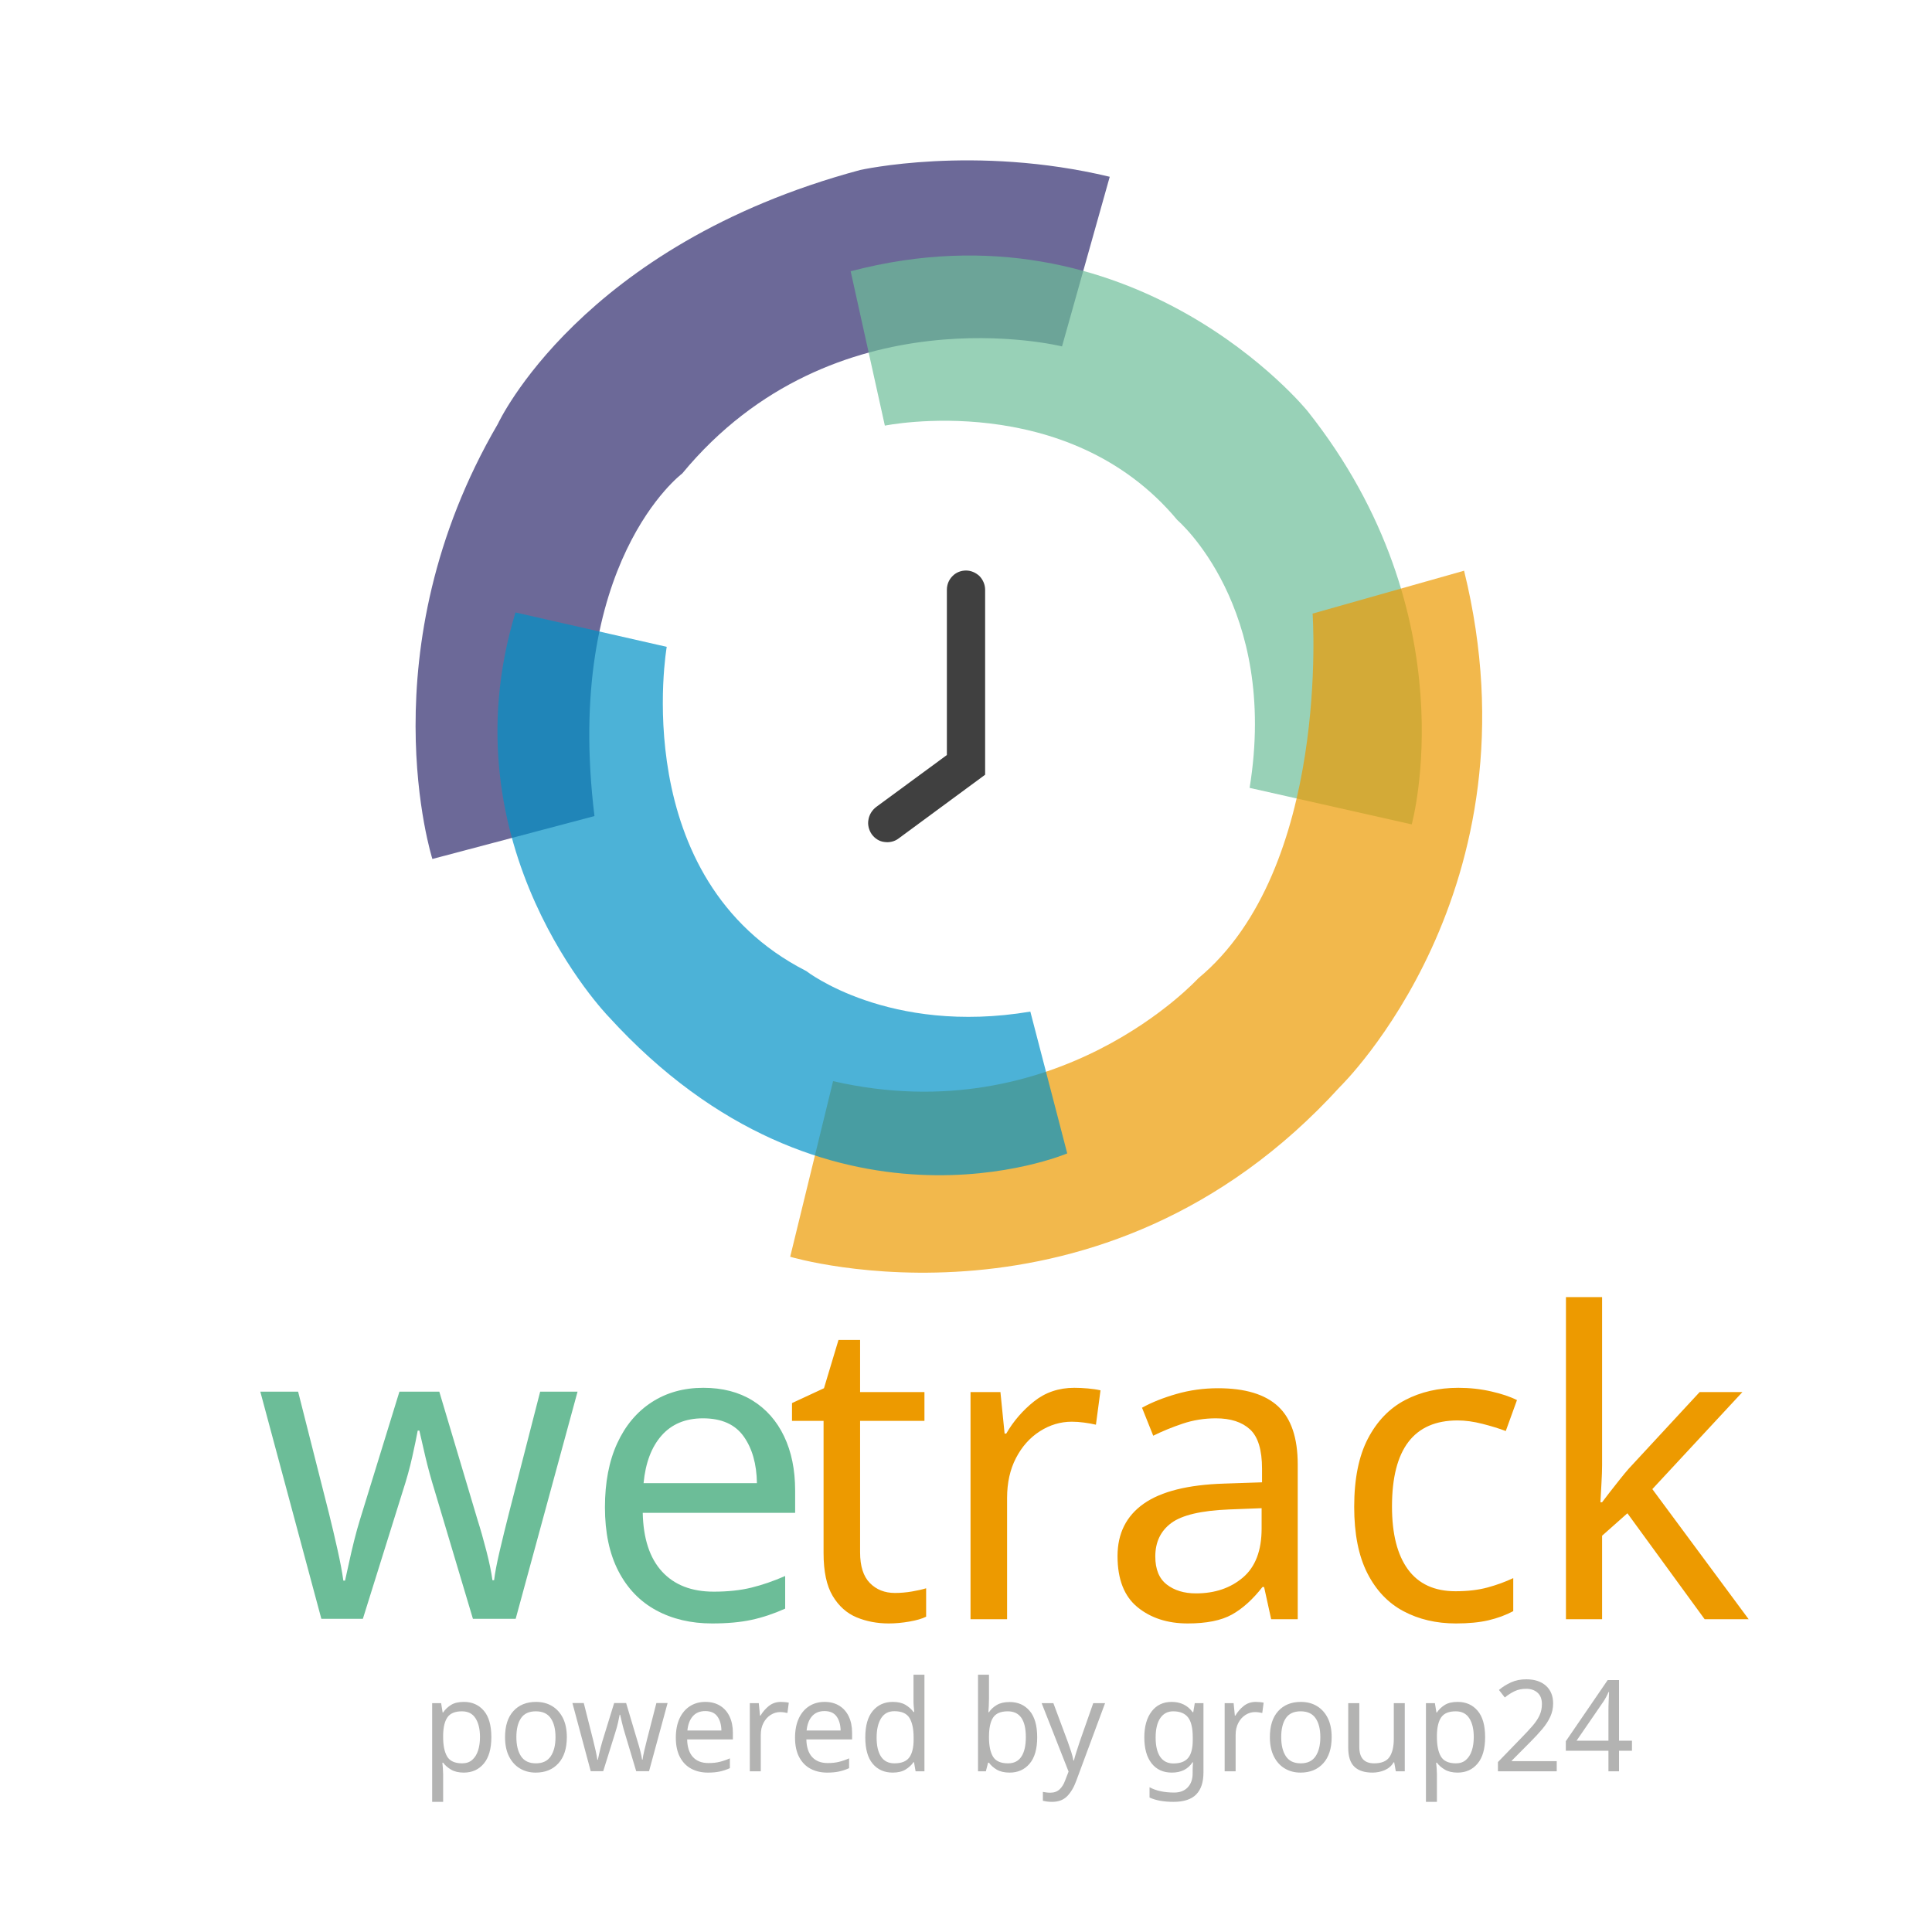
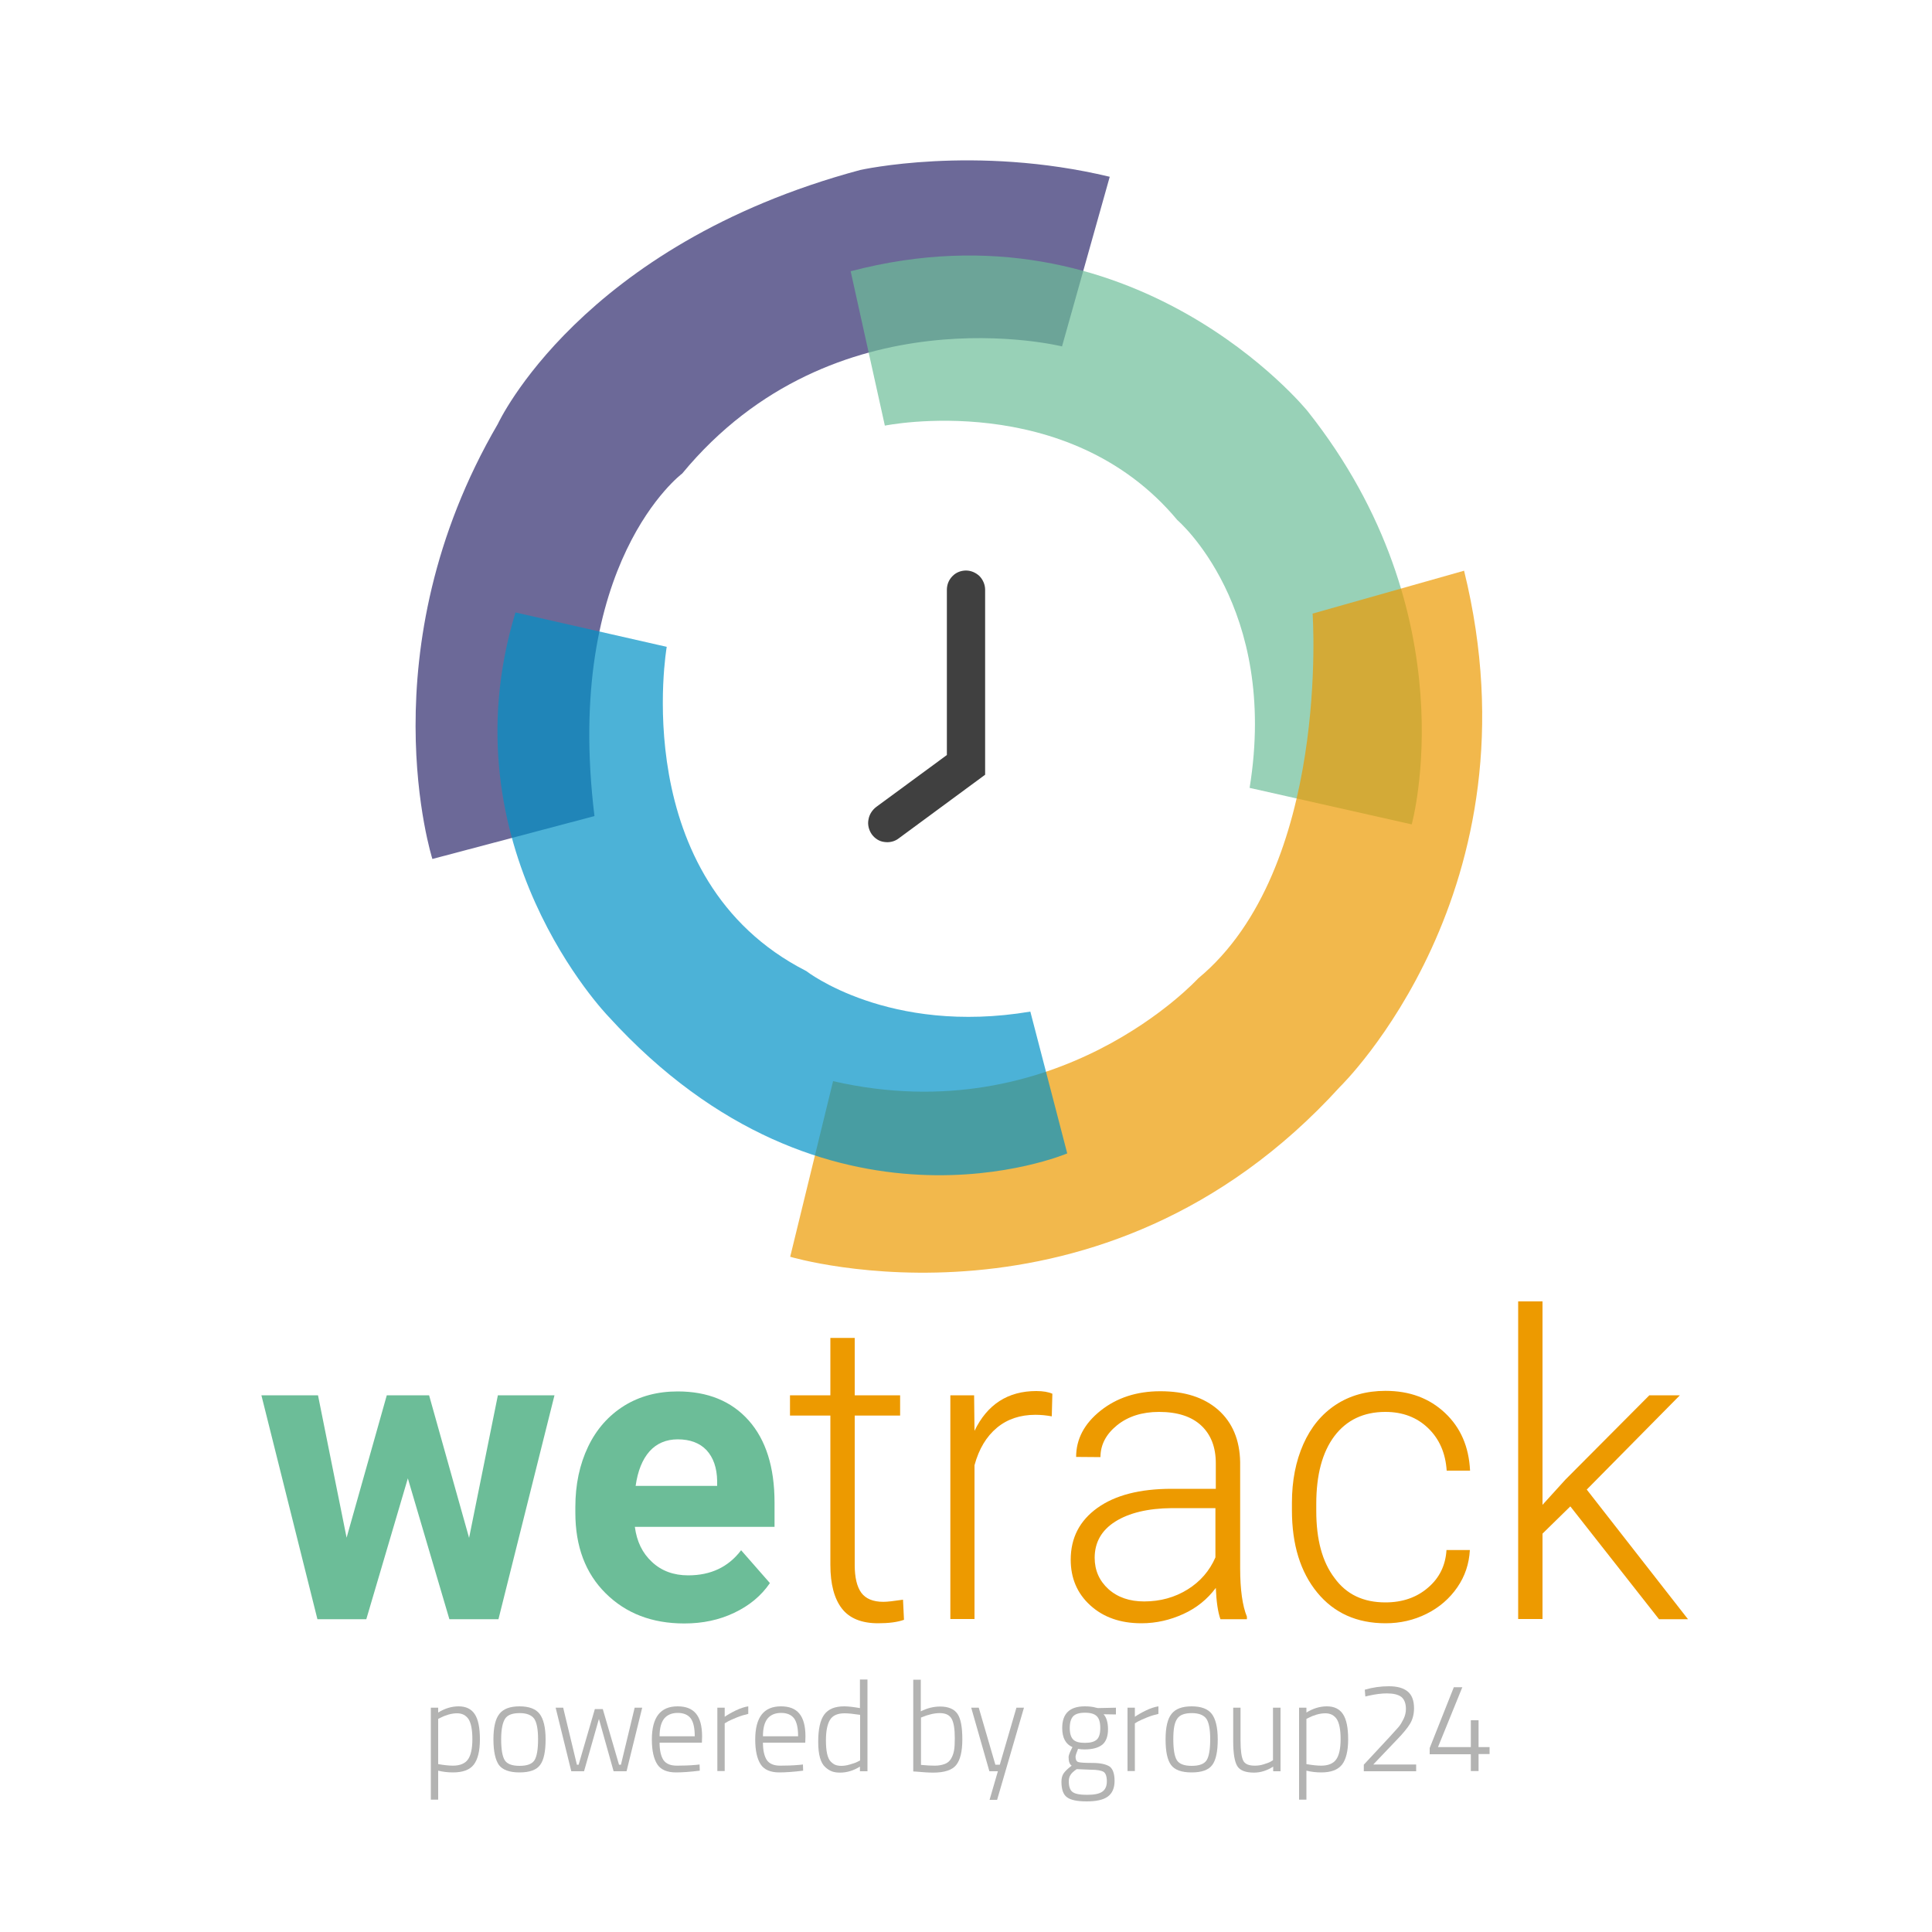
<svg xmlns="http://www.w3.org/2000/svg" version="1.1" id="Ebene_1" x="0px" y="0px" viewBox="0 0 1000 1000" style="enable-background:new 0 0 1000 1000;" xml:space="preserve">
  <style type="text/css">
- 	.st0{fill:none;}
- 	.st1{fill:#6CBD98;}
- 	.st2{font-family:'Roboto-Bold';}
- 	.st3{font-size:219.368px;}
- 	.st4{fill:#ED9A00;}
- 	.st5{font-family:'Roboto-Light';}
- 	.st6{fill:#B3B3B2;}
- 	.st7{font-family:'TitilliumWeb-Light';}
- 	.st8{font-size:65.811px;}
- 	.st9{opacity:0.7;fill:#2D296C;}
- 	.st10{opacity:0.7;fill:#6CBD98;}
- 	.st11{opacity:0.7;fill:#ED9A00;}
- 	.st12{opacity:0.7;fill:#0092C6;}
- 	.st13{opacity:0.75;}
+ 	.st0{fill:#6CBD98;}
+ 	.st1{fill:#ED9A00;}
+ 	.st2{fill:#B3B3B2;}
+ 	.st3{opacity:0.7;fill:#2D296C;}
+ 	.st4{opacity:0.7;fill:#6CBD98;}
+ 	.st5{opacity:0.7;fill:#ED9A00;}
+ 	.st6{opacity:0.7;fill:#0092C6;}
+ 	.st7{opacity:0.75;}
</style>
-   <rect x="132.4" y="673.6" class="st0" width="1599.8" height="308.6" />
-   <text transform="matrix(0.9797 0 0 1 132.3774 838.1084)">
-     <tspan x="0" y="0" class="st1 st2 st3">we</tspan>
-     <tspan x="279.8" y="0" class="st4 st5 st3">track</tspan>
-   </text>
-   <rect x="218.2" y="869.3" class="st0" width="1599.8" height="308.6" />
-   <text transform="matrix(0.9797 0 0 1 218.2095 916.8398)" class="st6 st7 st8">powered by group24</text>
  <g>
-     <path class="st9" d="M574.4,91.5l-24.7,87.8c0,0-118-29.4-196.6,65.8c0,0-61.5,45.9-45.4,177.3l-83.9,22.2c0,0-34.5-108,33.9-225.2   c0,0,42.6-92.5,187.5-131.4C445.2,88,504.3,74.7,574.4,91.5z" />
-     <path class="st10" d="M458,220.3c0,0,94.6-19.3,151.4,48.9c0,0,52.6,44.8,37.4,138.6l83.9,18.9c0,0,30-108.2-53.9-213.9   c0,0-89.7-111-236.5-72.4L458,220.3z" />
-     <path class="st11" d="M431.2,559.6L409,650.5c0,0,160.8,48.1,284.6-88c0,0,104.9-101.8,64.2-267.1l-78.4,22.2   c0,0,9.3,132-59.2,188.8C620.2,506.3,547.6,586.3,431.2,559.6z" />
-     <path class="st12" d="M345.1,334.8c0,0-21,120.3,72.2,167.8c0,0,42.6,33.3,116,21l19.1,73.4c0,0-124.6,53.1-237.5-70.9   c0,0-85.1-87.6-48.1-209.1L345.1,334.8z" />
-     <path class="st13" d="M451.2,431.8c-1.5-2.2-2.2-4.9-1.7-7.5c0.4-2.6,1.9-5,4-6.6l36.6-26.9v-85.5c0-2.7,1-5.2,2.9-7.1   c1.8-1.9,4.4-2.9,7-2.9s5.1,1.1,7,2.9c1.8,1.9,2.9,4.4,2.9,7.1v95.7l-44.8,33c-2.1,1.6-4.8,2.2-7.4,1.8   C455.1,435.5,452.8,434,451.2,431.8L451.2,431.8z" />
+     <path class="st0" d="M242.8,796l14.9-73.8H287l-29,115.9h-25.4l-21.5-72.9l-21.5,72.9h-25.3l-29-115.9h29.3l14.8,73.7l20.8-73.7   h21.9L242.8,796z" />
+     <path class="st0" d="M354.2,840.3c-16.7,0-30.2-5.2-40.7-15.6c-10.5-10.4-15.7-24.3-15.7-41.7v-3c0-11.6,2.2-22,6.6-31.2   c4.4-9.2,10.7-16.2,18.7-21.2c8.1-5,17.3-7.4,27.7-7.4c15.5,0,27.8,5,36.7,15c8.9,10,13.4,24.2,13.4,42.5v12.6h-72.3   c1,7.6,3.9,13.6,8.9,18.2c4.9,4.6,11.2,6.9,18.7,6.9c11.7,0,20.8-4.3,27.4-13l14.9,17c-4.5,6.6-10.7,11.7-18.5,15.4   S363.7,840.3,354.2,840.3z M350.8,745c-6,0-10.9,2.1-14.6,6.2c-3.7,4.2-6.1,10.1-7.2,17.9h42.2v-2.5c-0.1-6.9-2-12.2-5.5-16   C362.2,746.9,357.2,745,350.8,745z" />
+     <path class="st1" d="M442.4,692.5v29.7h23.5v10.5h-23.5V810c0,6.4,1.1,11.2,3.4,14.4c2.3,3.1,6.1,4.7,11.4,4.7   c2.1,0,5.5-0.4,10.2-1.1l0.5,10.4c-3.3,1.2-7.8,1.8-13.4,1.8c-8.6,0-14.9-2.6-18.8-7.7c-3.9-5.1-5.9-12.6-5.9-22.5v-77.3h-20.9   v-10.5h20.9v-29.7H442.4z" />
+     <path class="st1" d="M544.4,733.1c-2.7-0.5-5.5-0.8-8.5-0.8c-7.8,0-14.5,2.2-19.9,6.7c-5.4,4.5-9.3,10.9-11.6,19.4v79.6h-12.5   V722.2h12.3l0.2,18.4c6.6-13.7,17.3-20.6,32-20.6c3.5,0,6.3,0.5,8.3,1.4L544.4,733.1z" />
+     <path class="st1" d="M631.7,838.1c-1.3-3.6-2.1-9-2.4-16.2c-4.4,5.9-10,10.4-16.8,13.5s-14,4.8-21.7,4.8c-10.9,0-19.7-3.1-26.5-9.3   c-6.8-6.2-10.1-14.1-10.1-23.6c0-11.3,4.6-20.2,13.8-26.8c9.2-6.6,22-9.9,38.5-9.9h22.8v-13.2c0-8.3-2.5-14.8-7.5-19.5   c-5-4.7-12.3-7.1-21.9-7.1c-8.7,0-16,2.3-21.7,6.9c-5.7,4.6-8.6,10.1-8.6,16.5l-12.6-0.1c0-9.2,4.2-17.2,12.6-23.9   s18.7-10.1,31-10.1c12.7,0,22.6,3.2,30,9.7c7.3,6.5,11.1,15.5,11.3,27v54.8c0,11.2,1.2,19.6,3.5,25.2v1.3H631.7z M592.2,828.9   c8.4,0,15.9-2.1,22.5-6.2c6.6-4.1,11.4-9.7,14.4-16.6v-25.5h-22.5c-12.5,0.1-22.3,2.5-29.4,7c-7.1,4.5-10.6,10.8-10.6,18.7   c0,6.5,2.4,11.9,7.1,16.2C578.5,826.8,584.7,828.9,592.2,828.9z" />
+     <path class="st1" d="M717.1,829.4c8.7,0,16.1-2.5,22-7.6c5.9-5,9.1-11.5,9.6-19.5h12.1c-0.4,7.1-2.5,13.5-6.5,19.3   c-4,5.8-9.3,10.4-15.9,13.7c-6.6,3.3-13.7,4.9-21.2,4.9c-14.9,0-26.7-5.3-35.4-15.9c-8.7-10.6-13.1-24.8-13.1-42.6v-3.9   c0-11.4,2-21.5,5.9-30.3c3.9-8.8,9.5-15.6,16.8-20.4c7.3-4.8,15.9-7.2,25.7-7.2c12.5,0,22.7,3.8,30.8,11.4   c8.1,7.6,12.4,17.5,13,29.9h-12.1c-0.6-9.1-3.8-16.4-9.6-22c-5.8-5.6-13.2-8.4-22.1-8.4c-11.3,0-20.1,4.2-26.4,12.5   c-6.3,8.4-9.4,20.1-9.4,35.1v3.7c0,14.8,3.1,26.3,9.4,34.6C696.9,825.3,705.7,829.4,717.1,829.4z" />
+     <path class="st1" d="M812.8,779.7l-14.4,14.1v44.2h-12.6V673.6h12.6v105.3l11.9-13.1l43.4-43.6h15.8l-48.2,48.8l52.4,67.1h-15   L812.8,779.7z" />
+   </g>
+   <g>
+     <path class="st2" d="M223,931.6v-47.7h3.8v2.5c3.4-2.1,6.9-3.2,10.6-3.2c3.7,0,6.5,1.3,8.3,4c1.8,2.7,2.7,7,2.7,13.1   c0,6-1.1,10.4-3.2,13.1c-2.1,2.7-5.7,4-10.7,4c-2.7,0-5.2-0.3-7.7-0.9v15H223z M236.6,886.8c-1.4,0-2.9,0.2-4.6,0.7   c-1.6,0.5-2.9,1-3.8,1.5l-1.4,0.7v23.4c2.9,0.5,5.5,0.8,7.6,0.8c3.7,0,6.3-1.1,7.8-3.2c1.5-2.1,2.3-5.6,2.3-10.5   c0-4.9-0.7-8.4-2-10.4C241.2,887.9,239.3,886.8,236.6,886.8z" />
+     <path class="st2" d="M255.4,900.3c0-6.2,1-10.6,3.1-13.2c2-2.6,5.5-3.9,10.4-3.9c4.9,0,8.4,1.3,10.4,3.9c2,2.6,3.1,7,3.1,13.2   s-0.9,10.6-2.8,13.2c-1.9,2.6-5.4,3.9-10.7,3.9c-5.2,0-8.8-1.3-10.7-3.9C256.4,910.9,255.4,906.5,255.4,900.3z M259.4,900.2   c0,5.2,0.6,8.8,1.8,10.8c1.2,2,3.8,3,7.7,3c4,0,6.6-1,7.8-3c1.2-2,1.8-5.6,1.8-10.8c0-5.2-0.7-8.7-2-10.6c-1.4-1.9-3.9-2.9-7.5-2.9   c-3.7,0-6.2,0.9-7.5,2.8S259.4,895,259.4,900.2z" />
+     <path class="st2" d="M287.6,883.9h3.9l7.1,29.5h0.9l8.4-28.8h4.1l8.4,28.8h1l7.1-29.5h3.9l-8.1,32.9h-6.7l-7.6-27.1l-7.7,27.1h-6.6   L287.6,883.9z" />
+     <path class="st2" d="M360.2,913.5l1.9-0.2l0.1,3.2c-4.9,0.6-9,0.9-12.3,0.9c-4.6,0-7.9-1.4-9.7-4.2c-1.8-2.8-2.8-7-2.8-12.8   c0-11.5,4.4-17.2,13.3-17.2c4.3,0,7.4,1.2,9.5,3.7c2.1,2.5,3.2,6.4,3.2,11.9l-0.1,3.2h-21.9c0,4,0.7,7,2,9c1.4,2,3.7,2.9,7,2.9   C353.6,913.9,356.9,913.8,360.2,913.5z M341.4,898.7h18.2c0-4.3-0.7-7.4-2.1-9.3c-1.4-1.8-3.6-2.8-6.7-2.8c-3.1,0-5.4,1-7,2.9   C342.2,891.5,341.4,894.5,341.4,898.7z" />
+     <path class="st2" d="M371.3,916.8v-32.9h3.8v4.7c1.6-1.1,3.5-2.2,5.8-3.3c2.3-1.1,4.4-1.8,6.4-2.1v3.9c-1.8,0.4-3.8,1-5.8,1.8   c-2,0.8-3.6,1.5-4.7,2.1l-1.7,1v24.7H371.3z" />
+     <path class="st2" d="M413.7,913.5l1.9-0.2l0.1,3.2c-4.9,0.6-9,0.9-12.3,0.9c-4.6,0-7.9-1.4-9.7-4.2c-1.8-2.8-2.8-7-2.8-12.8   c0-11.5,4.4-17.2,13.3-17.2c4.3,0,7.4,1.2,9.5,3.7c2.1,2.5,3.2,6.4,3.2,11.9l-0.1,3.2h-21.9c0,4,0.7,7,2,9c1.4,2,3.7,2.9,7,2.9   C407.2,913.9,410.4,913.8,413.7,913.5z M394.9,898.7h18.2c0-4.3-0.7-7.4-2.1-9.3c-1.4-1.8-3.6-2.8-6.7-2.8c-3.1,0-5.4,1-7,2.9   C395.7,891.5,394.9,894.5,394.9,898.7z" />
+     <path class="st2" d="M449,869.3v47.5h-3.9v-2.4c-3.4,2.1-6.8,3.1-10.3,3.1c-1.6,0-3-0.2-4.1-0.6s-2.3-1.1-3.5-2.2   c-2.5-2.2-3.7-6.6-3.7-13.1c0-6.5,1-11.2,3.1-14.1c2.1-2.9,5.5-4.3,10.4-4.3c1.9,0,4.6,0.3,8.1,0.9v-14.8H449z M432.4,913.5   c0.8,0.3,1.8,0.5,3.1,0.5c1.3,0,2.7-0.2,4.4-0.7c1.7-0.5,3-0.9,3.9-1.4l1.4-0.7v-23.6c-3.4-0.5-6.1-0.8-8-0.8   c-3.7,0-6.2,1.1-7.6,3.4c-1.4,2.3-2.1,5.8-2.1,10.6c0,5.6,0.8,9.3,2.5,11C430.8,912.6,431.6,913.2,432.4,913.5z" />
+     <path class="st2" d="M486.6,883.3c4.3,0,7.3,1.3,9,3.8c1.7,2.5,2.5,6.9,2.5,13.2s-1.1,10.7-3.2,13.3c-2.1,2.6-6.1,3.9-11.9,3.9   c-2.4,0-5.3-0.2-8.6-0.5l-1.7-0.1v-47.5h3.9v16.4C479.9,884.1,483.3,883.3,486.6,883.3z M476.6,913.5c3,0.3,5.4,0.4,7.3,0.4   c1.8,0,3.5-0.3,4.9-0.8c1.5-0.5,2.6-1.4,3.4-2.7c0.8-1.3,1.3-2.7,1.6-4.3s0.4-3.7,0.4-6.4c0-4.6-0.5-8-1.6-10c-1.1-2-3.1-3-6.2-3   c-1.5,0-3,0.2-4.6,0.6c-1.6,0.4-2.9,0.8-3.8,1.2l-1.3,0.5V913.5z" />
+     <path class="st2" d="M502.7,883.9h3.9l8.6,29.5h2.3l8.6-29.5h3.9l-13.9,47.7h-3.9l4.3-14.8h-4.4L502.7,883.9z" />
+     <path class="st2" d="M576.9,921.8c0,3.7-1.2,6.4-3.5,8.1c-2.3,1.7-6,2.5-10.9,2.5c-4.9,0-8.4-0.7-10.3-2.2c-1.9-1.4-2.8-4.1-2.8-8   c0-1.8,0.4-3.3,1.2-4.4c0.8-1.1,2.1-2.4,4.1-3.9c-1.1-0.7-1.6-2.2-1.6-4.5c0-0.7,0.5-2.1,1.5-4.1l0.5-1c-3.5-1.5-5.3-4.8-5.3-9.9   c0-7.5,3.9-11.2,11.7-11.2c2.2,0,4.1,0.2,5.8,0.7l1,0.2l9.3-0.2v3.5l-6.4-0.1c1.5,1.6,2.3,4.2,2.3,7.8c0,3.6-1,6.3-2.9,7.9   c-2,1.6-5,2.5-9.3,2.5c-1.2,0-2.3-0.1-3.3-0.3c-0.9,2.2-1.3,3.5-1.3,4.1c0,1.4,0.4,2.3,1.3,2.7c0.8,0.3,3.3,0.5,7.5,0.5   c4.2,0,7.1,0.7,8.9,1.9C576,915.6,576.9,918.1,576.9,921.8z M553.2,922c0,2.6,0.6,4.5,1.9,5.5c1.3,1,3.8,1.5,7.5,1.5   c3.7,0,6.3-0.5,7.9-1.6c1.6-1.1,2.4-2.9,2.4-5.4c0-2.5-0.6-4.2-1.7-4.9c-1.2-0.7-3.4-1.1-6.6-1.1l-7.3-0.3c-1.6,1.1-2.7,2.1-3.2,3   C553.5,919.6,553.2,920.7,553.2,922z M553.7,894.4c0,2.8,0.6,4.8,1.8,6c1.2,1.2,3.2,1.7,6.1,1.7c2.9,0,4.9-0.6,6.1-1.7   c1.2-1.1,1.8-3.1,1.8-6c0-2.9-0.6-4.9-1.8-6.1c-1.2-1.2-3.2-1.8-6.1-1.8c-2.9,0-4.9,0.6-6.1,1.8   C554.3,889.6,553.7,891.6,553.7,894.4z" />
+     <path class="st2" d="M583.6,916.8v-32.9h3.8v4.7c1.6-1.1,3.5-2.2,5.8-3.3c2.3-1.1,4.4-1.8,6.4-2.1v3.9c-1.8,0.4-3.8,1-5.8,1.8   c-2,0.8-3.6,1.5-4.7,2.1l-1.7,1v24.7H583.6z" />
+     <path class="st2" d="M603.3,900.3c0-6.2,1-10.6,3.1-13.2c2-2.6,5.5-3.9,10.4-3.9s8.4,1.3,10.4,3.9c2,2.6,3.1,7,3.1,13.2   s-0.9,10.6-2.8,13.2c-1.9,2.6-5.4,3.9-10.7,3.9s-8.8-1.3-10.7-3.9C604.2,910.9,603.3,906.5,603.3,900.3z M607.3,900.2   c0,5.2,0.6,8.8,1.8,10.8c1.2,2,3.8,3,7.7,3c4,0,6.6-1,7.8-3c1.2-2,1.8-5.6,1.8-10.8c0-5.2-0.7-8.7-2-10.6c-1.4-1.9-3.9-2.9-7.5-2.9   c-3.7,0-6.2,0.9-7.5,2.8C607.9,891.5,607.3,895,607.3,900.2z" />
+     <path class="st2" d="M659,883.9h3.8v32.9H659v-2.4c-3.3,2.1-6.6,3.1-9.9,3.1c-4.4,0-7.3-1.1-8.7-3.4s-2.1-6.6-2.1-13v-17.2h3.8V901   c0,5.1,0.5,8.5,1.4,10.3c0.9,1.8,2.9,2.6,6,2.6c1.5,0,3.1-0.2,4.6-0.7c1.6-0.5,2.8-0.9,3.6-1.4l1.2-0.7V883.9z" />
+     <path class="st2" d="M672.4,931.6v-47.7h3.8v2.5c3.4-2.1,6.9-3.2,10.6-3.2c3.7,0,6.5,1.3,8.3,4c1.8,2.7,2.7,7,2.7,13.1   c0,6-1.1,10.4-3.2,13.1c-2.2,2.7-5.7,4-10.7,4c-2.7,0-5.2-0.3-7.7-0.9v15H672.4z M686,886.8c-1.4,0-2.9,0.2-4.6,0.7   c-1.6,0.5-2.9,1-3.8,1.5l-1.4,0.7v23.4c2.9,0.5,5.5,0.8,7.6,0.8c3.7,0,6.3-1.1,7.8-3.2c1.5-2.1,2.3-5.6,2.3-10.5   c0-4.9-0.7-8.4-2-10.4C690.6,887.9,688.7,886.8,686,886.8z" />
+     <path class="st2" d="M733,916.8h-27.1v-3.4l13.3-14.3c2.1-2.3,3.7-4.1,4.7-5.2c1-1.2,1.8-2.6,2.6-4.2c0.8-1.7,1.2-3.4,1.2-5.1   c0-2.9-0.8-5-2.4-6.3c-1.6-1.2-4.1-1.8-7.4-1.8c-2.8,0-6,0.4-9.5,1.2l-1.7,0.4l-0.3-3.5c4-1.2,8.2-1.8,12.5-1.8   c4.3,0,7.5,0.9,9.7,2.7c2.2,1.8,3.3,4.7,3.3,8.7c0,3-0.7,5.7-2,7.9c-1.3,2.2-3.6,5-6.7,8.2l-12.4,13H733V916.8z" />
+     <path class="st2" d="M761.3,916.8V908H740v-3.2l12.5-31.5h4.4l-12.6,31h17v-13.9h4v13.9h5.7v3.6h-5.7v8.8H761.3z" />
+   </g>
+   <g>
+     <path class="st3" d="M574.4,91.5l-24.7,87.8c0,0-118-29.4-196.6,65.8c0,0-61.5,45.9-45.4,177.3l-83.9,22.2c0,0-34.5-108,33.9-225.2   c0,0,42.6-92.5,187.5-131.4C445.2,88,504.3,74.7,574.4,91.5z" />
+     <path class="st4" d="M458,220.3c0,0,94.6-19.3,151.4,48.9c0,0,52.6,44.8,37.4,138.6l83.9,18.9c0,0,30-108.2-53.9-213.9   c0,0-89.7-111-236.5-72.4L458,220.3z" />
+     <path class="st5" d="M431.2,559.6L409,650.5c0,0,160.8,48.1,284.6-88c0,0,104.9-101.8,64.2-267.1l-78.4,22.2   c0,0,9.3,132-59.2,188.8C620.2,506.3,547.6,586.3,431.2,559.6z" />
+     <path class="st6" d="M345.1,334.8c0,0-21,120.3,72.2,167.8c0,0,42.6,33.3,116,21l19.1,73.4c0,0-124.6,53.1-237.5-70.9   c0,0-85.1-87.6-48.1-209.1L345.1,334.8z" />
+     <path class="st7" d="M451.2,431.8c-1.5-2.2-2.2-4.9-1.7-7.5c0.4-2.6,1.9-5,4-6.6l36.6-26.9v-85.5c0-2.7,1-5.2,2.9-7.1   c1.8-1.9,4.4-2.9,7-2.9s5.1,1.1,7,2.9c1.8,1.9,2.9,4.4,2.9,7.1v95.7l-44.8,33c-2.1,1.6-4.8,2.2-7.4,1.8   C455.1,435.5,452.8,434,451.2,431.8L451.2,431.8z" />
  </g>
</svg>
